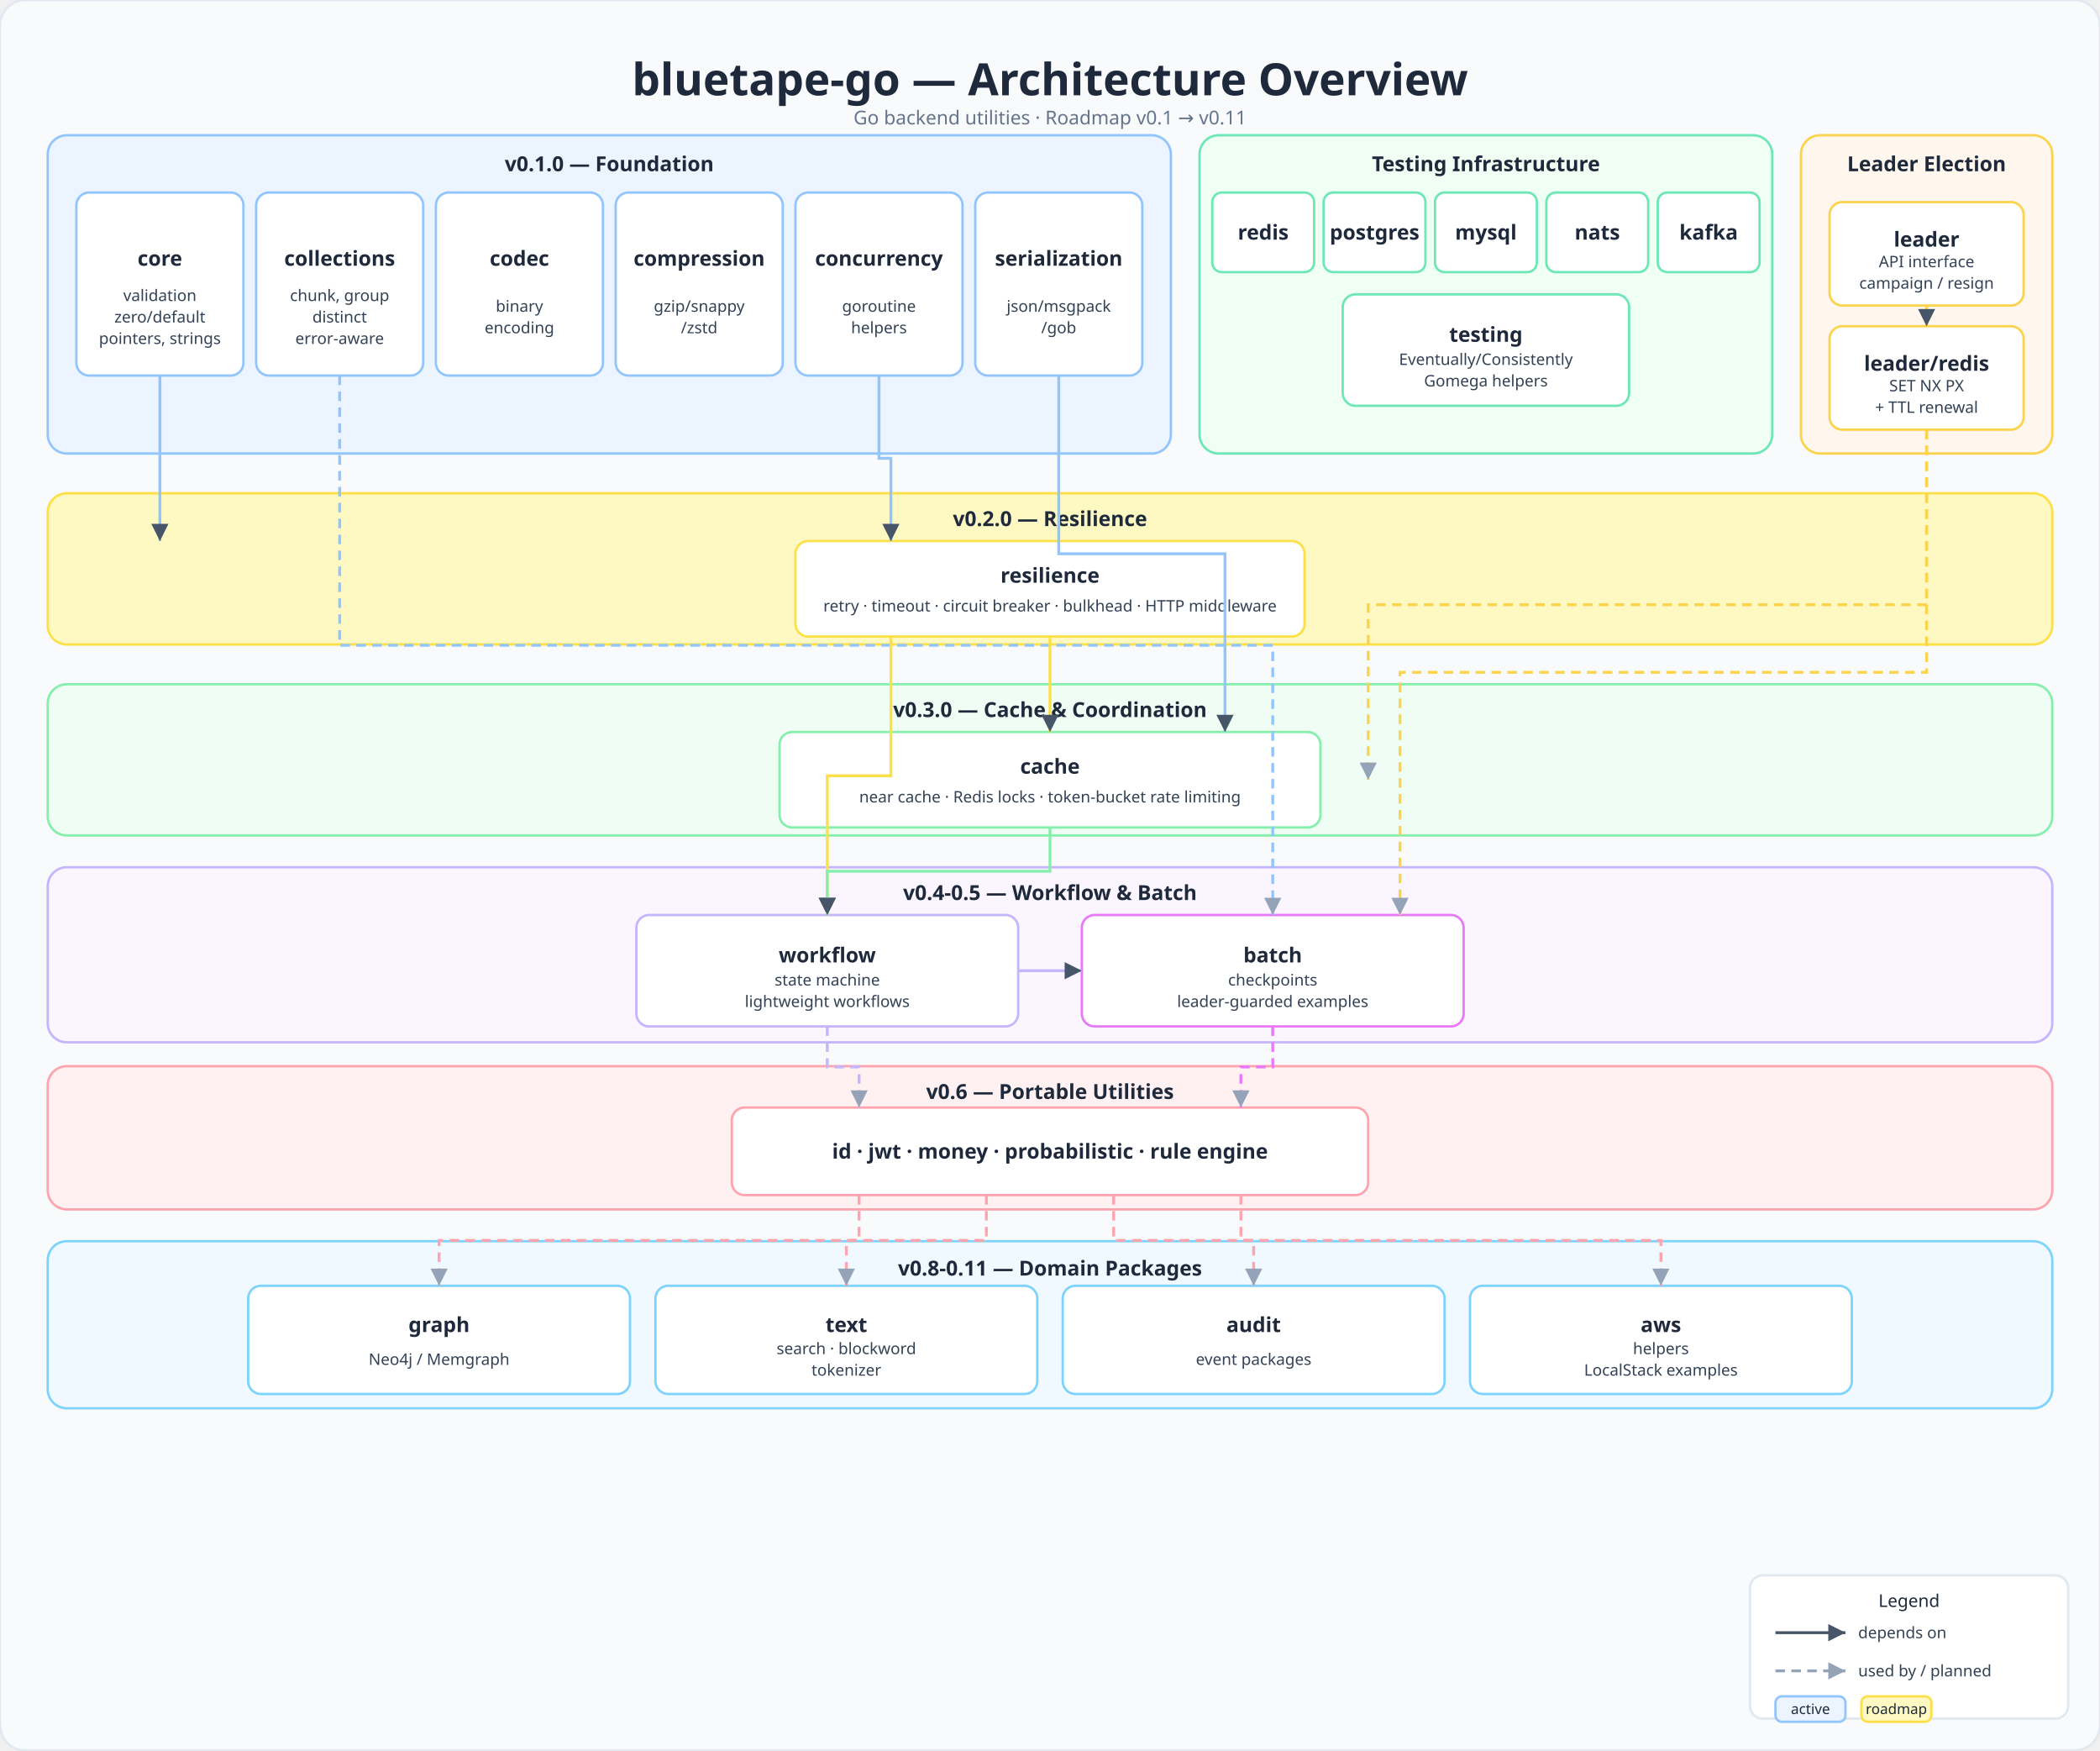
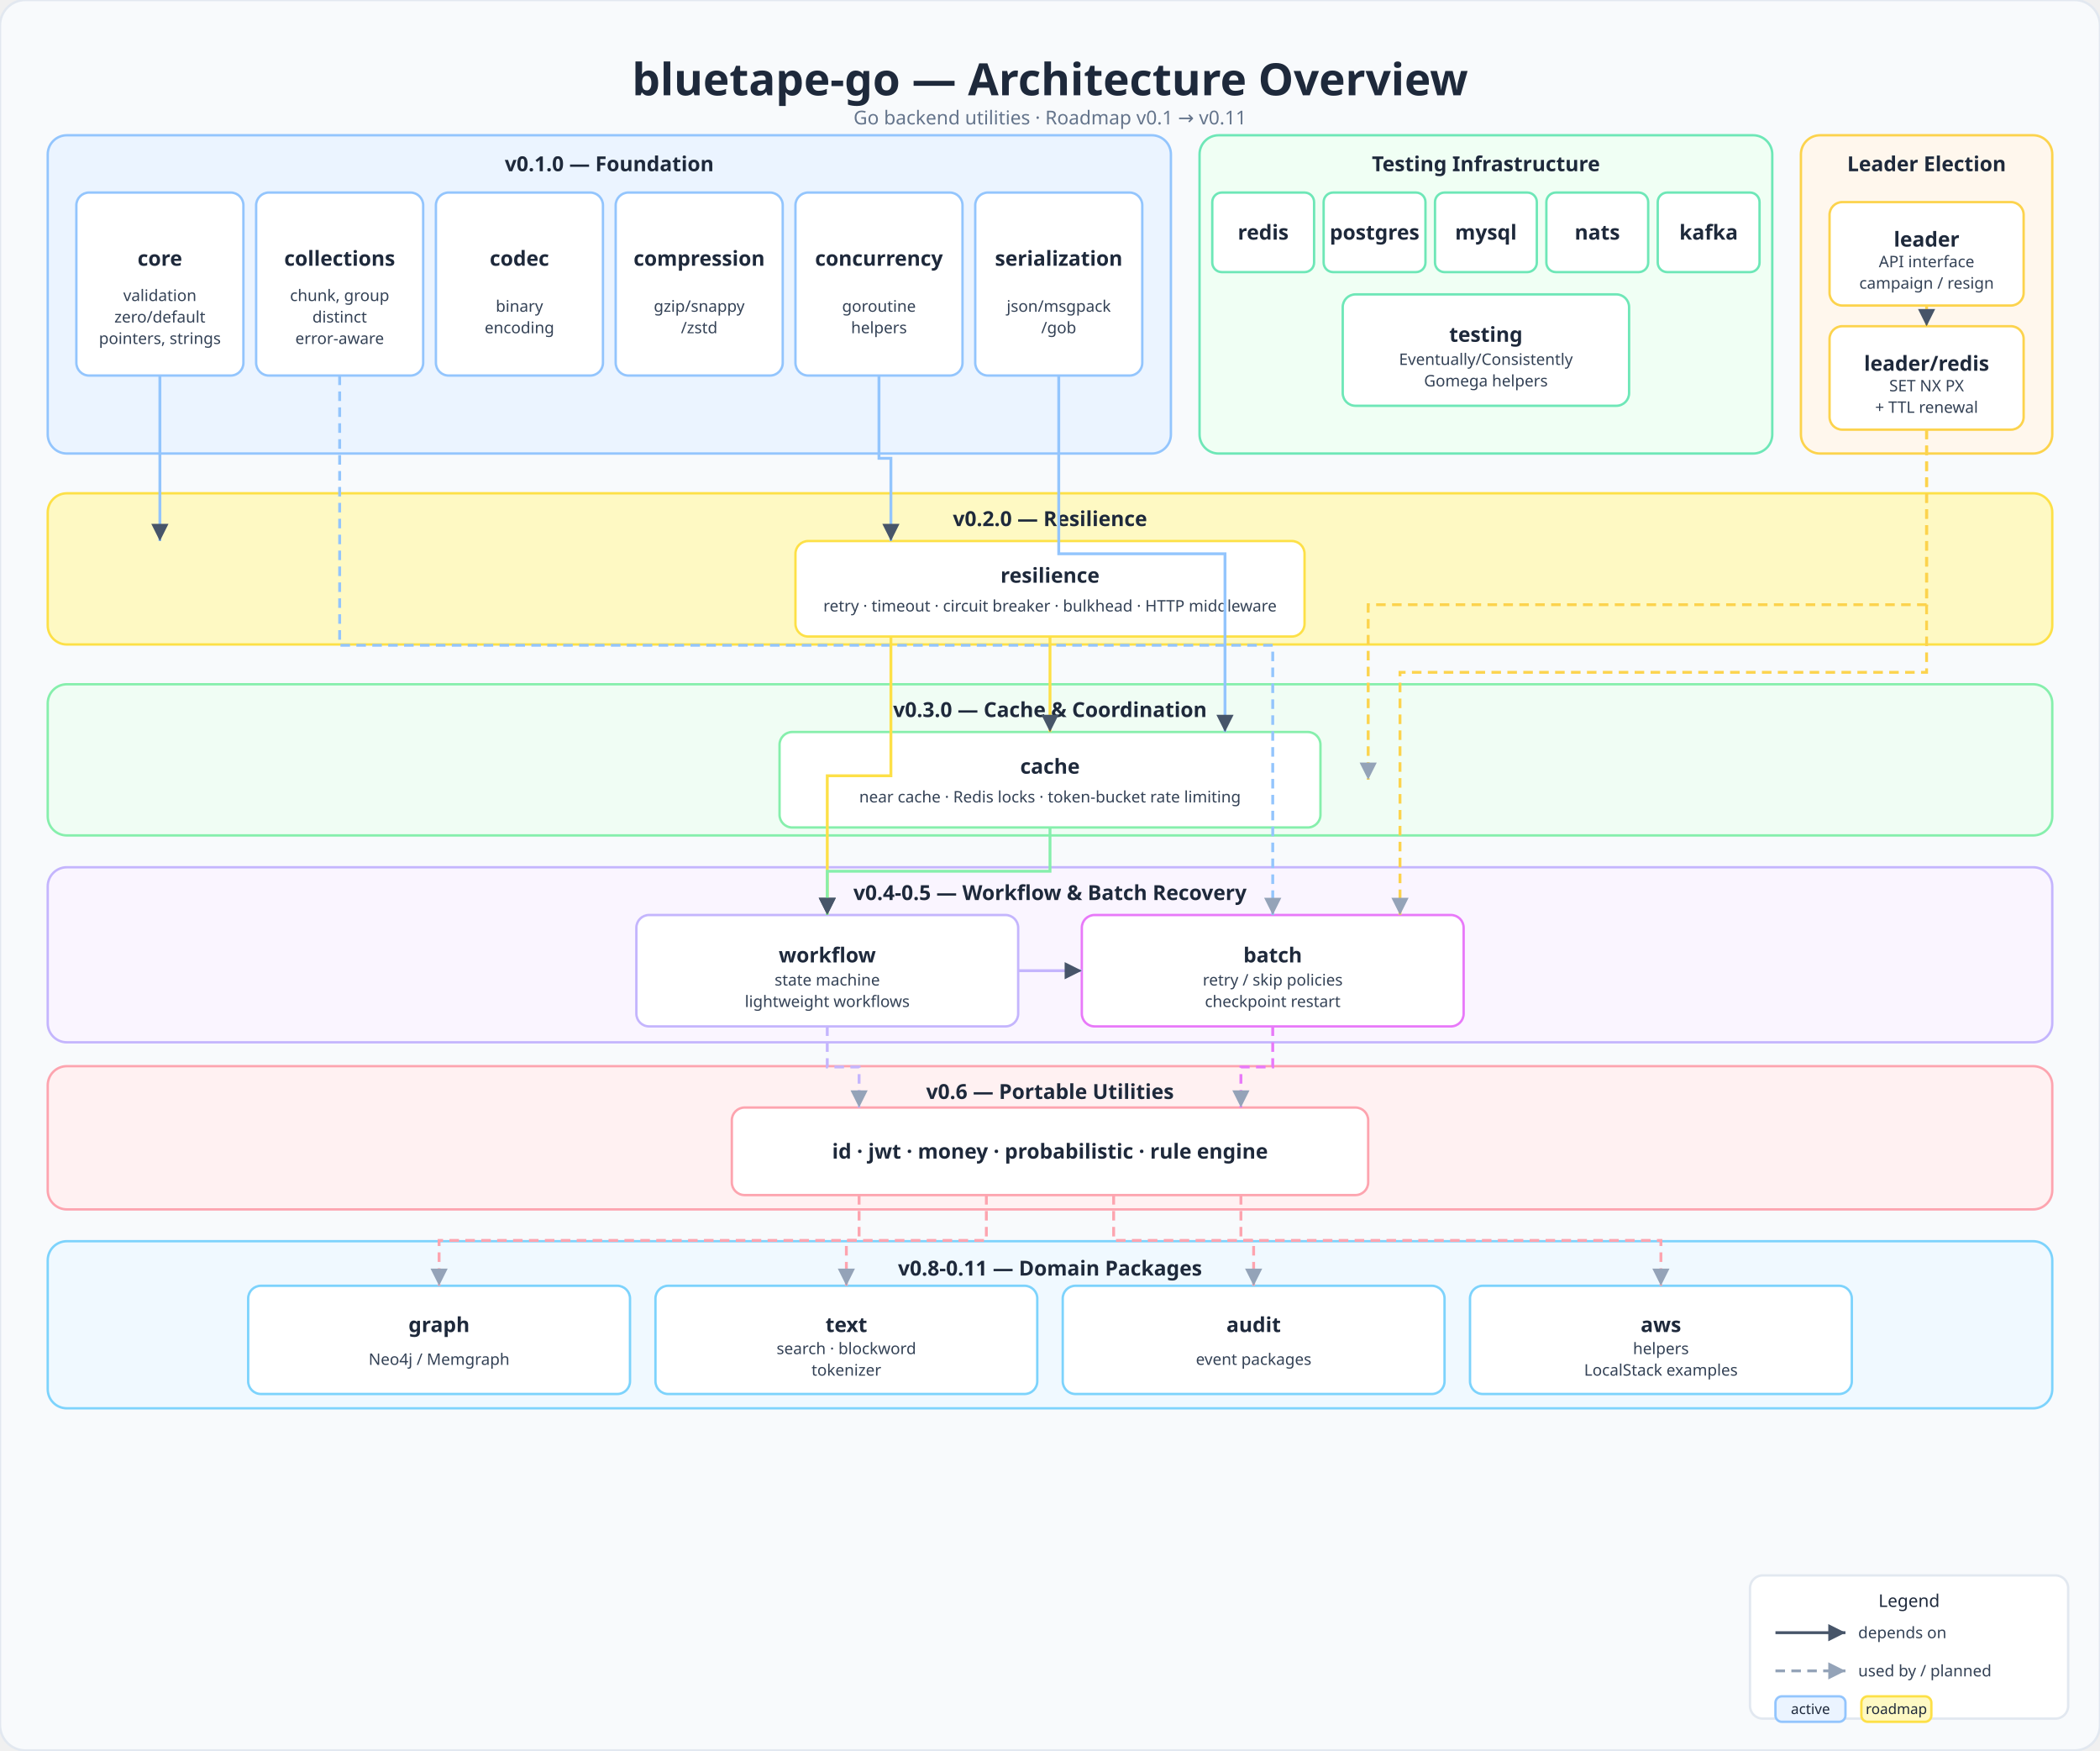
<svg xmlns="http://www.w3.org/2000/svg" width="1320" height="1100" viewBox="0 0 1320 1100">
  <defs>
    <style>
      @font-face {
        font-family: 'Architects Daughter';
        src: url('/Users/debop/Library/Fonts/ArchitectsDaughter-Regular.ttf');
      }
      @font-face {
        font-family: 'Comic Mono';
        src: url('/Users/debop/Library/Fonts/ComicMono.ttf');
        font-weight: normal;
      }
      @font-face {
        font-family: 'Comic Mono';
        src: url('/Users/debop/Library/Fonts/ComicMono-Bold.ttf');
        font-weight: bold;
      }
    </style>
    <marker id="arrowhead" markerWidth="8" markerHeight="8" refX="7" refY="4" orient="auto">
      <path d="M 1 1 L 7 4 L 1 7 Z" fill="#475569" />
    </marker>
    <marker id="arrowhead-dashed" markerWidth="8" markerHeight="8" refX="7" refY="4" orient="auto">
      <path d="M 1 1 L 7 4 L 1 7 Z" fill="#94A3B8" />
    </marker>
  </defs>
  <rect x="0" y="0" width="1320" height="1100" fill="#F8FAFC" stroke="#E2E8F0" stroke-width="1.5" rx="16" />
  <text x="660" y="50" font-family="Architects Daughter" font-size="28" fill="#1E293B" font-weight="bold" text-anchor="middle" dominant-baseline="middle">bluetape-go — Architecture Overview</text>
  <text x="660" y="74" font-family="Comic Mono" font-size="12" fill="#64748B" text-anchor="middle" dominant-baseline="middle">Go backend utilities · Roadmap v0.1 → v0.11</text>
  <rect x="30" y="85" width="706" height="200" fill="#EBF4FF" stroke="#93C5FD" stroke-width="1.5" rx="12" />
  <text x="383.0" y="103" font-family="Architects Daughter" font-size="13" fill="#1E293B" font-weight="bold" text-anchor="middle" dominant-baseline="middle">v0.1.0 — Foundation</text>
  <rect x="48.0" y="121" width="105" height="115" fill="white" stroke="#93C5FD" stroke-width="1.5" rx="8" />
  <text x="100.5" y="162.4" font-family="Architects Daughter" font-size="13" fill="#1E293B" font-weight="bold" text-anchor="middle" dominant-baseline="middle">core</text>
  <text x="100.5" y="185.7" font-family="Comic Mono" font-size="10" fill="#334155" font-weight="normal" text-anchor="middle" dominant-baseline="middle">validation</text>
  <text x="100.5" y="199.2" font-family="Comic Mono" font-size="10" fill="#334155" font-weight="normal" text-anchor="middle" dominant-baseline="middle">zero/default</text>
  <text x="100.5" y="212.7" font-family="Comic Mono" font-size="10" fill="#334155" font-weight="normal" text-anchor="middle" dominant-baseline="middle">pointers, strings</text>
  <rect x="161.0" y="121" width="105" height="115" fill="white" stroke="#93C5FD" stroke-width="1.5" rx="8" />
  <text x="213.5" y="162.4" font-family="Architects Daughter" font-size="13" fill="#1E293B" font-weight="bold" text-anchor="middle" dominant-baseline="middle">collections</text>
  <text x="213.5" y="185.7" font-family="Comic Mono" font-size="10" fill="#334155" font-weight="normal" text-anchor="middle" dominant-baseline="middle">chunk, group</text>
  <text x="213.5" y="199.2" font-family="Comic Mono" font-size="10" fill="#334155" font-weight="normal" text-anchor="middle" dominant-baseline="middle">distinct</text>
  <text x="213.5" y="212.7" font-family="Comic Mono" font-size="10" fill="#334155" font-weight="normal" text-anchor="middle" dominant-baseline="middle">error-aware</text>
  <rect x="274.0" y="121" width="105" height="115" fill="white" stroke="#93C5FD" stroke-width="1.5" rx="8" />
  <text x="326.5" y="162.4" font-family="Architects Daughter" font-size="13" fill="#1E293B" font-weight="bold" text-anchor="middle" dominant-baseline="middle">codec</text>
  <text x="326.5" y="192.45" font-family="Comic Mono" font-size="10" fill="#334155" font-weight="normal" text-anchor="middle" dominant-baseline="middle">binary</text>
  <text x="326.5" y="205.95" font-family="Comic Mono" font-size="10" fill="#334155" font-weight="normal" text-anchor="middle" dominant-baseline="middle">encoding</text>
  <rect x="387.0" y="121" width="105" height="115" fill="white" stroke="#93C5FD" stroke-width="1.5" rx="8" />
  <text x="439.5" y="162.4" font-family="Architects Daughter" font-size="13" fill="#1E293B" font-weight="bold" text-anchor="middle" dominant-baseline="middle">compression</text>
  <text x="439.5" y="192.45" font-family="Comic Mono" font-size="10" fill="#334155" font-weight="normal" text-anchor="middle" dominant-baseline="middle">gzip/snappy</text>
  <text x="439.5" y="205.95" font-family="Comic Mono" font-size="10" fill="#334155" font-weight="normal" text-anchor="middle" dominant-baseline="middle">/zstd</text>
  <rect x="500.0" y="121" width="105" height="115" fill="white" stroke="#93C5FD" stroke-width="1.5" rx="8" />
  <text x="552.5" y="162.4" font-family="Architects Daughter" font-size="13" fill="#1E293B" font-weight="bold" text-anchor="middle" dominant-baseline="middle">concurrency</text>
  <text x="552.5" y="192.45" font-family="Comic Mono" font-size="10" fill="#334155" font-weight="normal" text-anchor="middle" dominant-baseline="middle">goroutine</text>
  <text x="552.5" y="205.95" font-family="Comic Mono" font-size="10" fill="#334155" font-weight="normal" text-anchor="middle" dominant-baseline="middle">helpers</text>
  <rect x="613.0" y="121" width="105" height="115" fill="white" stroke="#93C5FD" stroke-width="1.5" rx="8" />
  <text x="665.5" y="162.4" font-family="Architects Daughter" font-size="13" fill="#1E293B" font-weight="bold" text-anchor="middle" dominant-baseline="middle">serialization</text>
  <text x="665.5" y="192.45" font-family="Comic Mono" font-size="10" fill="#334155" font-weight="normal" text-anchor="middle" dominant-baseline="middle">json/msgpack</text>
  <text x="665.5" y="205.95" font-family="Comic Mono" font-size="10" fill="#334155" font-weight="normal" text-anchor="middle" dominant-baseline="middle">/gob</text>
  <rect x="754" y="85" width="360" height="200" fill="#F0FFF4" stroke="#6EE7B7" stroke-width="1.5" rx="12" />
  <text x="934.0" y="103" font-family="Architects Daughter" font-size="13" fill="#1E293B" font-weight="bold" text-anchor="middle" dominant-baseline="middle">Testing Infrastructure</text>
  <rect x="762.0" y="121" width="64" height="50" fill="white" stroke="#6EE7B7" stroke-width="1.5" rx="6" />
  <text x="794.0" y="146.0" font-family="Architects Daughter" font-size="13" fill="#1E293B" font-weight="bold" text-anchor="middle" dominant-baseline="middle">redis</text>
  <rect x="832.0" y="121" width="64" height="50" fill="white" stroke="#6EE7B7" stroke-width="1.5" rx="6" />
  <text x="864.0" y="146.0" font-family="Architects Daughter" font-size="13" fill="#1E293B" font-weight="bold" text-anchor="middle" dominant-baseline="middle">postgres</text>
  <rect x="902.0" y="121" width="64" height="50" fill="white" stroke="#6EE7B7" stroke-width="1.5" rx="6" />
  <text x="934.0" y="146.0" font-family="Architects Daughter" font-size="13" fill="#1E293B" font-weight="bold" text-anchor="middle" dominant-baseline="middle">mysql</text>
  <rect x="972.0" y="121" width="64" height="50" fill="white" stroke="#6EE7B7" stroke-width="1.5" rx="6" />
  <text x="1004.0" y="146.0" font-family="Architects Daughter" font-size="13" fill="#1E293B" font-weight="bold" text-anchor="middle" dominant-baseline="middle">nats</text>
  <rect x="1042.0" y="121" width="64" height="50" fill="white" stroke="#6EE7B7" stroke-width="1.5" rx="6" />
  <text x="1074.0" y="146.0" font-family="Architects Daughter" font-size="13" fill="#1E293B" font-weight="bold" text-anchor="middle" dominant-baseline="middle">kafka</text>
  <rect x="844.0" y="185" width="180" height="70" fill="white" stroke="#6EE7B7" stroke-width="1.5" rx="8" />
  <text x="934.0" y="210.2" font-family="Architects Daughter" font-size="13" fill="#1E293B" font-weight="bold" text-anchor="middle" dominant-baseline="middle">testing</text>
  <text x="934.0" y="225.85" font-family="Comic Mono" font-size="10" fill="#334155" font-weight="normal" text-anchor="middle" dominant-baseline="middle">Eventually/Consistently</text>
  <text x="934.0" y="239.35" font-family="Comic Mono" font-size="10" fill="#334155" font-weight="normal" text-anchor="middle" dominant-baseline="middle">Gomega helpers</text>
  <rect x="1132" y="85" width="158" height="200" fill="#FFF7ED" stroke="#FCD34D" stroke-width="1.5" rx="12" />
  <text x="1211.0" y="103" font-family="Architects Daughter" font-size="13" fill="#1E293B" font-weight="bold" text-anchor="middle" dominant-baseline="middle">Leader Election</text>
  <rect x="1150.0" y="127" width="122" height="65" fill="white" stroke="#FCD34D" stroke-width="1.5" rx="8" />
  <text x="1211.0" y="150.4" font-family="Architects Daughter" font-size="13" fill="#1E293B" font-weight="bold" text-anchor="middle" dominant-baseline="middle">leader</text>
  <text x="1211.0" y="164.45" font-family="Comic Mono" font-size="10" fill="#334155" font-weight="normal" text-anchor="middle" dominant-baseline="middle">API interface</text>
  <text x="1211.0" y="177.95" font-family="Comic Mono" font-size="10" fill="#334155" font-weight="normal" text-anchor="middle" dominant-baseline="middle">campaign / resign</text>
  <rect x="1150.0" y="205" width="122" height="65" fill="white" stroke="#FCD34D" stroke-width="1.5" rx="8" />
  <text x="1211.0" y="228.4" font-family="Architects Daughter" font-size="13" fill="#1E293B" font-weight="bold" text-anchor="middle" dominant-baseline="middle">leader/redis</text>
  <text x="1211.0" y="242.45" font-family="Comic Mono" font-size="10" fill="#334155" font-weight="normal" text-anchor="middle" dominant-baseline="middle">SET NX PX</text>
  <text x="1211.0" y="255.95" font-family="Comic Mono" font-size="10" fill="#334155" font-weight="normal" text-anchor="middle" dominant-baseline="middle">+ TTL renewal</text>
  <line x1="1211.0" y1="192" x2="1211.0" y2="205" stroke="#FCD34D" stroke-width="1.8" marker-end="url(#arrowhead)" />
  <rect x="30" y="310" width="1260" height="95" fill="#FEF9C3" stroke="#FDE047" stroke-width="1.5" rx="12" />
  <text x="660.0" y="326" font-family="Architects Daughter" font-size="13" fill="#1E293B" font-weight="bold" text-anchor="middle" dominant-baseline="middle">v0.2.0 — Resilience</text>
  <rect x="500.0" y="340" width="320" height="60" fill="white" stroke="#FDE047" stroke-width="1.5" rx="8" />
  <text x="660.0" y="361.6" font-family="Architects Daughter" font-size="13" fill="#1E293B" font-weight="bold" text-anchor="middle" dominant-baseline="middle">resilience</text>
  <text x="660.0" y="380.8" font-family="Comic Mono" font-size="10" fill="#334155" font-weight="normal" text-anchor="middle" dominant-baseline="middle">retry · timeout · circuit breaker · bulkhead · HTTP middleware</text>
  <rect x="30" y="430" width="1260" height="95" fill="#F0FDF4" stroke="#86EFAC" stroke-width="1.5" rx="12" />
  <text x="660.0" y="446" font-family="Architects Daughter" font-size="13" fill="#1E293B" font-weight="bold" text-anchor="middle" dominant-baseline="middle">v0.3.0 — Cache &amp; Coordination</text>
  <rect x="490.0" y="460" width="340" height="60" fill="white" stroke="#86EFAC" stroke-width="1.5" rx="8" />
  <text x="660.0" y="481.6" font-family="Architects Daughter" font-size="13" fill="#1E293B" font-weight="bold" text-anchor="middle" dominant-baseline="middle">cache</text>
  <text x="660.0" y="500.8" font-family="Comic Mono" font-size="10" fill="#334155" font-weight="normal" text-anchor="middle" dominant-baseline="middle">near cache · Redis locks · token-bucket rate limiting</text>
  <rect x="30" y="545" width="1260" height="110" fill="#FAF5FF" stroke="#C4B5FD" stroke-width="1.5" rx="12" />
-   <text x="660.0" y="561" font-family="Architects Daughter" font-size="13" fill="#1E293B" font-weight="bold" text-anchor="middle" dominant-baseline="middle">v0.4-0.5 — Workflow &amp; Batch</text>
+   <text x="660.0" y="561" font-family="Architects Daughter" font-size="13" fill="#1E293B" font-weight="bold" text-anchor="middle" dominant-baseline="middle">v0.4-0.5 — Workflow &amp; Batch Recovery</text>
  <rect x="400.0" y="575" width="240" height="70" fill="white" stroke="#C4B5FD" stroke-width="1.5" rx="8" />
  <text x="520.0" y="600.2" font-family="Architects Daughter" font-size="13" fill="#1E293B" font-weight="bold" text-anchor="middle" dominant-baseline="middle">workflow</text>
  <text x="520.0" y="615.85" font-family="Comic Mono" font-size="10" fill="#334155" font-weight="normal" text-anchor="middle" dominant-baseline="middle">state machine</text>
  <text x="520.0" y="629.35" font-family="Comic Mono" font-size="10" fill="#334155" font-weight="normal" text-anchor="middle" dominant-baseline="middle">lightweight workflows</text>
  <rect x="680.0" y="575" width="240" height="70" fill="white" stroke="#E879F9" stroke-width="1.5" rx="8" />
  <text x="800.0" y="600.2" font-family="Architects Daughter" font-size="13" fill="#1E293B" font-weight="bold" text-anchor="middle" dominant-baseline="middle">batch</text>
-   <text x="800.0" y="615.85" font-family="Comic Mono" font-size="10" fill="#334155" font-weight="normal" text-anchor="middle" dominant-baseline="middle">checkpoints</text>
-   <text x="800.0" y="629.35" font-family="Comic Mono" font-size="10" fill="#334155" font-weight="normal" text-anchor="middle" dominant-baseline="middle">leader-guarded examples</text>
+   <text x="800.0" y="615.85" font-family="Comic Mono" font-size="10" fill="#334155" font-weight="normal" text-anchor="middle" dominant-baseline="middle">retry / skip policies</text>
+   <text x="800.0" y="629.35" font-family="Comic Mono" font-size="10" fill="#334155" font-weight="normal" text-anchor="middle" dominant-baseline="middle">checkpoint restart</text>
  <rect x="30" y="670" width="1260" height="90" fill="#FFF1F2" stroke="#FDA4AF" stroke-width="1.5" rx="12" />
  <text x="660.0" y="686" font-family="Architects Daughter" font-size="13" fill="#1E293B" font-weight="bold" text-anchor="middle" dominant-baseline="middle">v0.6 — Portable Utilities</text>
  <rect x="460.0" y="696" width="400" height="55" fill="white" stroke="#FDA4AF" stroke-width="1.5" rx="8" />
  <text x="660.0" y="723.5" font-family="Architects Daughter" font-size="13" fill="#1E293B" font-weight="bold" text-anchor="middle" dominant-baseline="middle">id · jwt · money · probabilistic · rule engine</text>
  <rect x="30" y="780" width="1260" height="105" fill="#F0F9FF" stroke="#7DD3FC" stroke-width="1.5" rx="12" />
  <text x="660.0" y="797" font-family="Architects Daughter" font-size="13" fill="#1E293B" font-weight="bold" text-anchor="middle" dominant-baseline="middle">v0.8-0.11 — Domain Packages</text>
  <rect x="156.0" y="808" width="240" height="68" fill="white" stroke="#7DD3FC" stroke-width="1.5" rx="8" />
  <text x="276.0" y="832.48" font-family="Architects Daughter" font-size="13" fill="#1E293B" font-weight="bold" text-anchor="middle" dominant-baseline="middle">graph</text>
  <text x="276.0" y="854.24" font-family="Comic Mono" font-size="10" fill="#334155" font-weight="normal" text-anchor="middle" dominant-baseline="middle">Neo4j / Memgraph</text>
  <rect x="412.0" y="808" width="240" height="68" fill="white" stroke="#7DD3FC" stroke-width="1.5" rx="8" />
  <text x="532.0" y="832.48" font-family="Architects Daughter" font-size="13" fill="#1E293B" font-weight="bold" text-anchor="middle" dominant-baseline="middle">text</text>
  <text x="532.0" y="847.49" font-family="Comic Mono" font-size="10" fill="#334155" font-weight="normal" text-anchor="middle" dominant-baseline="middle">search · blockword</text>
  <text x="532.0" y="860.99" font-family="Comic Mono" font-size="10" fill="#334155" font-weight="normal" text-anchor="middle" dominant-baseline="middle">tokenizer</text>
  <rect x="668.0" y="808" width="240" height="68" fill="white" stroke="#7DD3FC" stroke-width="1.5" rx="8" />
  <text x="788.0" y="832.48" font-family="Architects Daughter" font-size="13" fill="#1E293B" font-weight="bold" text-anchor="middle" dominant-baseline="middle">audit</text>
  <text x="788.0" y="854.24" font-family="Comic Mono" font-size="10" fill="#334155" font-weight="normal" text-anchor="middle" dominant-baseline="middle">event packages</text>
  <rect x="924.0" y="808" width="240" height="68" fill="white" stroke="#7DD3FC" stroke-width="1.5" rx="8" />
  <text x="1044.0" y="832.48" font-family="Architects Daughter" font-size="13" fill="#1E293B" font-weight="bold" text-anchor="middle" dominant-baseline="middle">aws</text>
  <text x="1044.0" y="847.49" font-family="Comic Mono" font-size="10" fill="#334155" font-weight="normal" text-anchor="middle" dominant-baseline="middle">helpers</text>
  <text x="1044.0" y="860.99" font-family="Comic Mono" font-size="10" fill="#334155" font-weight="normal" text-anchor="middle" dominant-baseline="middle">LocalStack examples</text>
  <line x1="100.5" y1="236" x2="100.5" y2="340" stroke="#93C5FD" stroke-width="1.8" marker-end="url(#arrowhead)" />
  <path d="M 552.5 236 L 552.5 288.0 L 560.0 288.0 L 560.0 340" fill="none" stroke="#93C5FD" stroke-width="1.8" marker-end="url(#arrowhead)" />
  <path d="M 213.5 236 L 213.5 405.5 L 800.0 405.5 L 800.0 575" fill="none" stroke="#93C5FD" stroke-width="1.8" stroke-dasharray="6,4" marker-end="url(#arrowhead-dashed)" />
  <path d="M 665.5 236 L 665.5 348.0 L 770.0 348.0 L 770.0 460" fill="none" stroke="#93C5FD" stroke-width="1.8" marker-end="url(#arrowhead)" />
  <path d="M 1211.0 270 L 1211.0 380.0 L 860.0 380.0 L 860.0 490.0" fill="none" stroke="#FCD34D" stroke-width="1.8" stroke-dasharray="6,4" marker-end="url(#arrowhead-dashed)" />
  <path d="M 1211.0 270 L 1211.0 422.5 L 880.0 422.5 L 880.0 575" fill="none" stroke="#FCD34D" stroke-width="1.8" stroke-dasharray="6,4" marker-end="url(#arrowhead-dashed)" />
  <line x1="660.0" y1="400" x2="660.0" y2="460" stroke="#FDE047" stroke-width="1.8" marker-end="url(#arrowhead)" />
  <path d="M 560.0 400 L 560.0 487.5 L 520.0 487.5 L 520.0 575" fill="none" stroke="#FDE047" stroke-width="1.8" marker-end="url(#arrowhead)" />
  <path d="M 660.0 520 L 660.0 547.5 L 520.0 547.5 L 520.0 575" fill="none" stroke="#86EFAC" stroke-width="1.8" marker-end="url(#arrowhead)" />
  <line x1="640.0" y1="610.0" x2="680.0" y2="610.0" stroke="#C4B5FD" stroke-width="1.8" marker-end="url(#arrowhead)" />
  <path d="M 520.0 645 L 520.0 670.5 L 540.0 670.5 L 540.0 696" fill="none" stroke="#C4B5FD" stroke-width="1.8" stroke-dasharray="6,4" marker-end="url(#arrowhead-dashed)" />
  <path d="M 800.0 645 L 800.0 670.5 L 780.0 670.5 L 780.0 696" fill="none" stroke="#E879F9" stroke-width="1.8" stroke-dasharray="6,4" marker-end="url(#arrowhead-dashed)" />
  <path d="M 540.0 751 L 540.0 779.5 L 276.0 779.5 L 276.0 808" fill="none" stroke="#FDA4AF" stroke-width="1.8" stroke-dasharray="6,4" marker-end="url(#arrowhead-dashed)" />
  <path d="M 620.0 751 L 620.0 779.5 L 532.0 779.5 L 532.0 808" fill="none" stroke="#FDA4AF" stroke-width="1.8" stroke-dasharray="6,4" marker-end="url(#arrowhead-dashed)" />
  <path d="M 700.0 751 L 700.0 779.5 L 788.0 779.5 L 788.0 808" fill="none" stroke="#FDA4AF" stroke-width="1.8" stroke-dasharray="6,4" marker-end="url(#arrowhead-dashed)" />
  <path d="M 780.0 751 L 780.0 779.5 L 1044.0 779.5 L 1044.0 808" fill="none" stroke="#FDA4AF" stroke-width="1.8" stroke-dasharray="6,4" marker-end="url(#arrowhead-dashed)" />
  <rect x="1100" y="990" width="200" height="90" fill="white" stroke="#E2E8F0" stroke-width="1.5" rx="8" />
  <text x="1200" y="1006" font-family="Architects Daughter" font-size="11" fill="#1E293B" text-anchor="middle" dominant-baseline="middle">Legend</text>
  <line x1="1116" y1="1026" x2="1160" y2="1026" stroke="#475569" stroke-width="1.8" marker-end="url(#arrowhead)" />
  <text x="1168" y="1026" font-family="Comic Mono" font-size="10" fill="#334155" dominant-baseline="middle">depends on</text>
  <line x1="1116" y1="1050" x2="1160" y2="1050" stroke="#94A3B8" stroke-width="1.8" stroke-dasharray="6,4" marker-end="url(#arrowhead-dashed)" />
  <text x="1168" y="1050" font-family="Comic Mono" font-size="10" fill="#334155" dominant-baseline="middle">used by / planned</text>
  <rect x="1116" y="1066" width="44" height="16" fill="#EBF4FF" stroke="#93C5FD" stroke-width="1.5" rx="4" />
  <text x="1138" y="1074" font-family="Comic Mono" font-size="9" fill="#1E293B" text-anchor="middle" dominant-baseline="middle">active</text>
  <rect x="1170" y="1066" width="44" height="16" fill="#FEF9C3" stroke="#FDE047" stroke-width="1.5" rx="4" />
  <text x="1192" y="1074" font-family="Comic Mono" font-size="9" fill="#1E293B" text-anchor="middle" dominant-baseline="middle">roadmap</text>
</svg>
